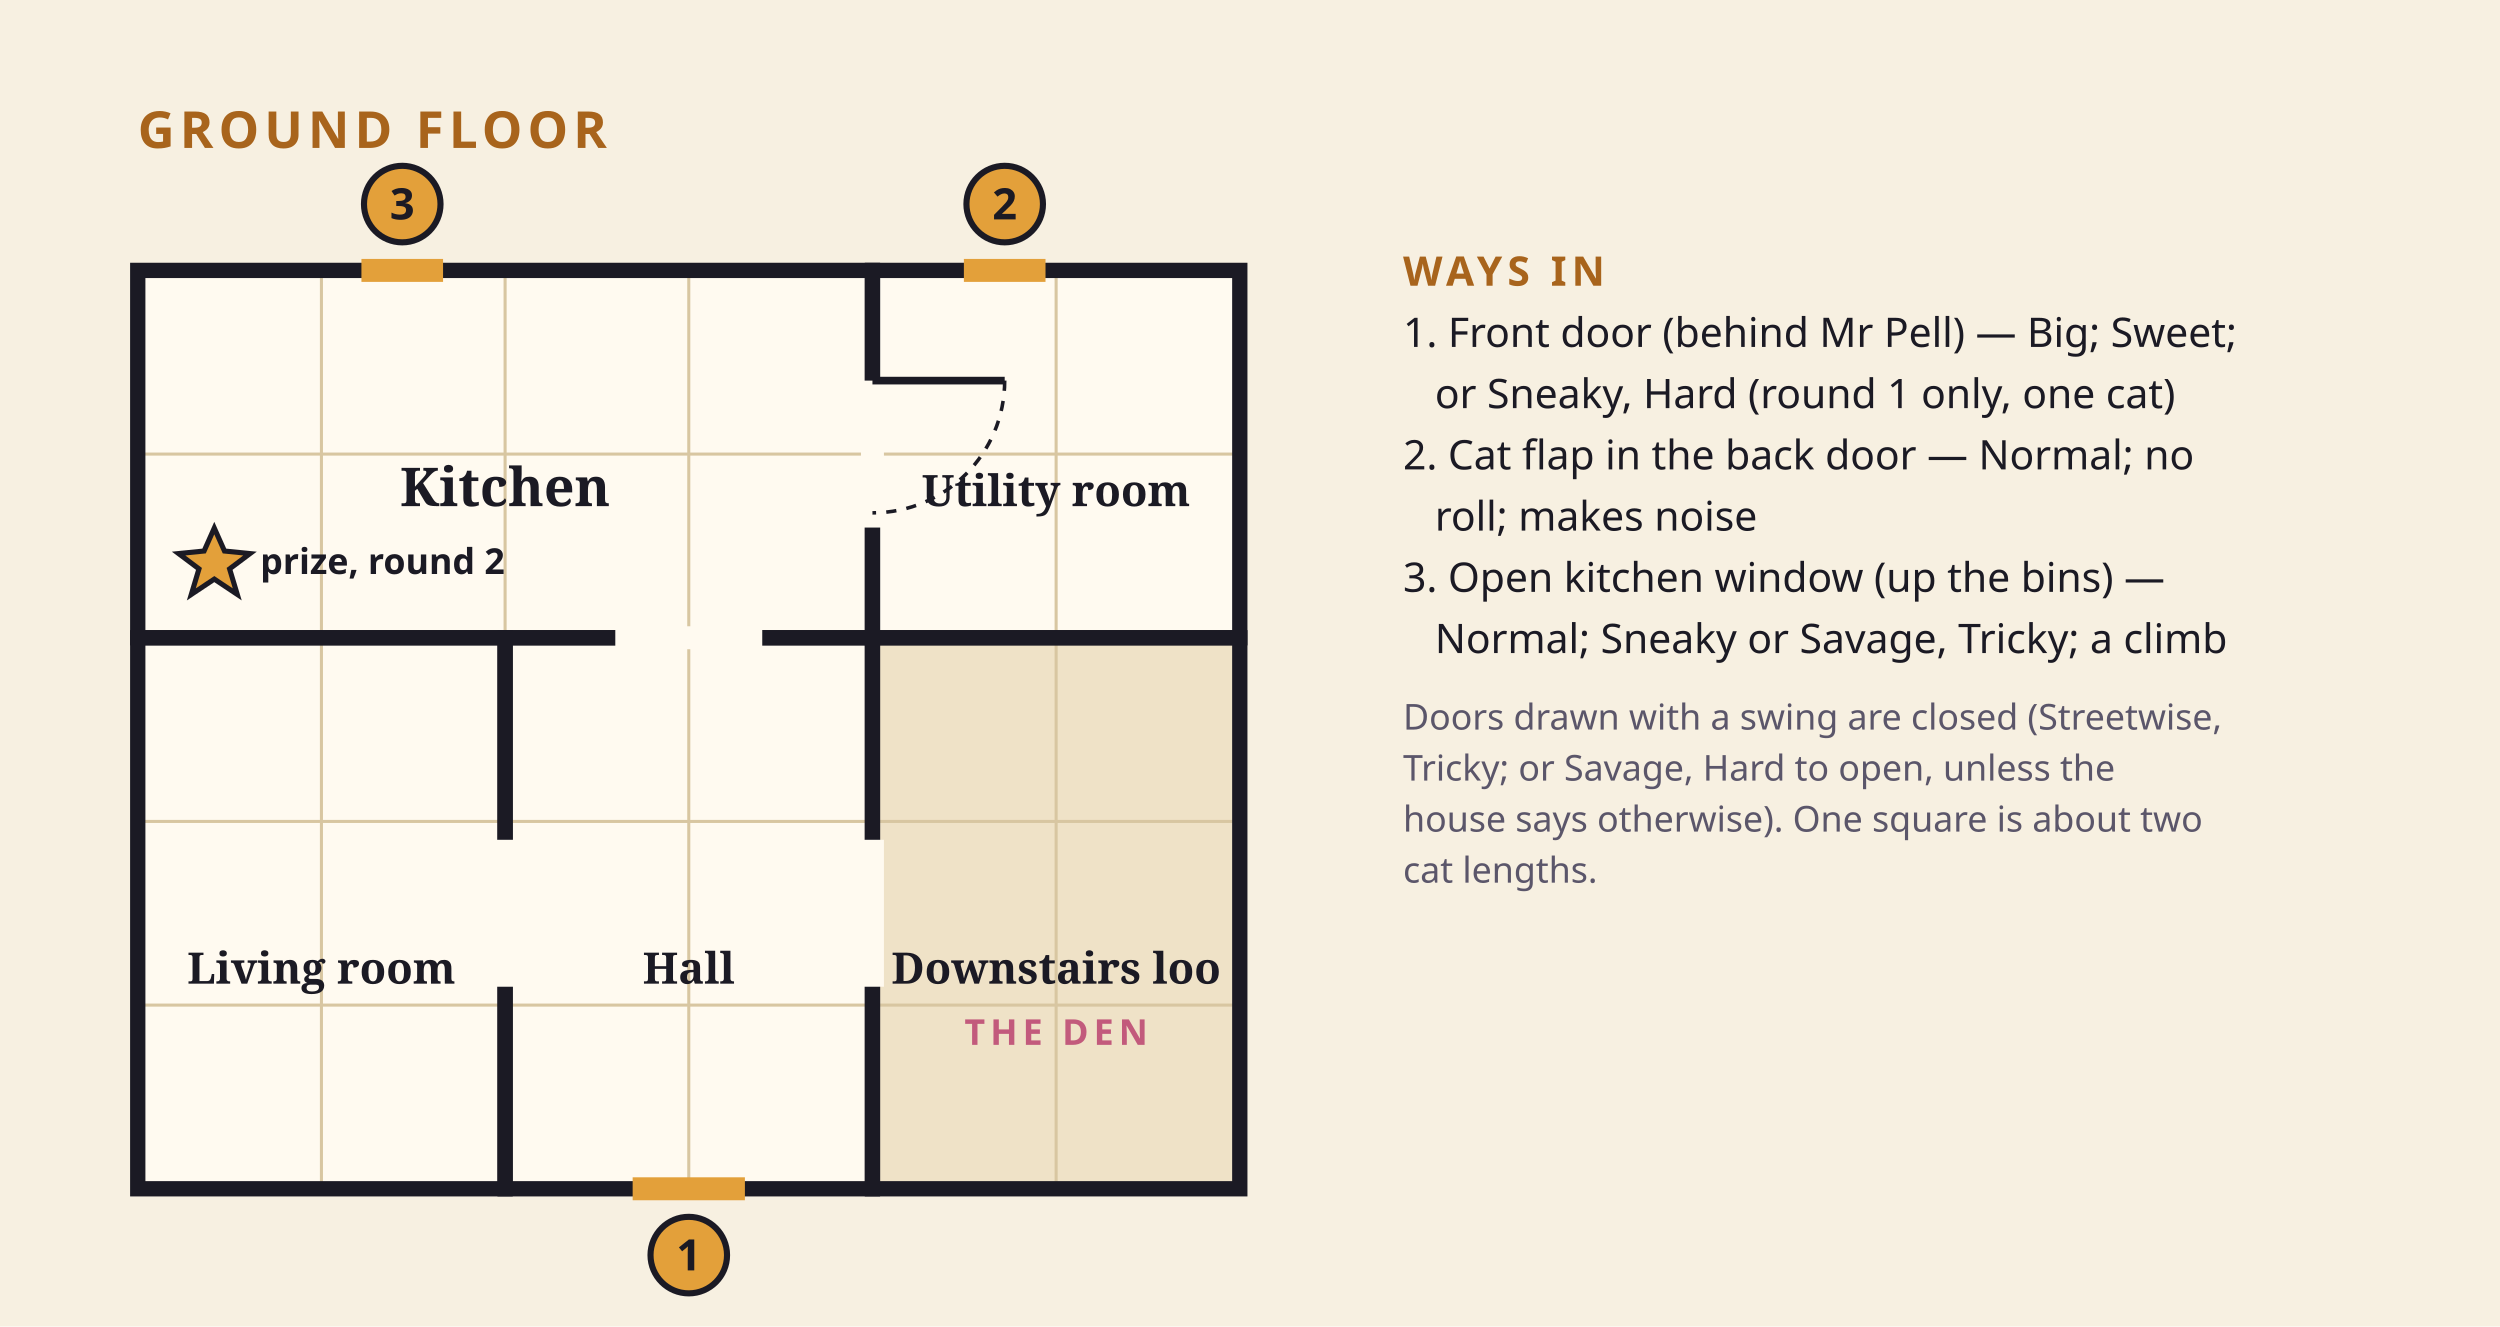
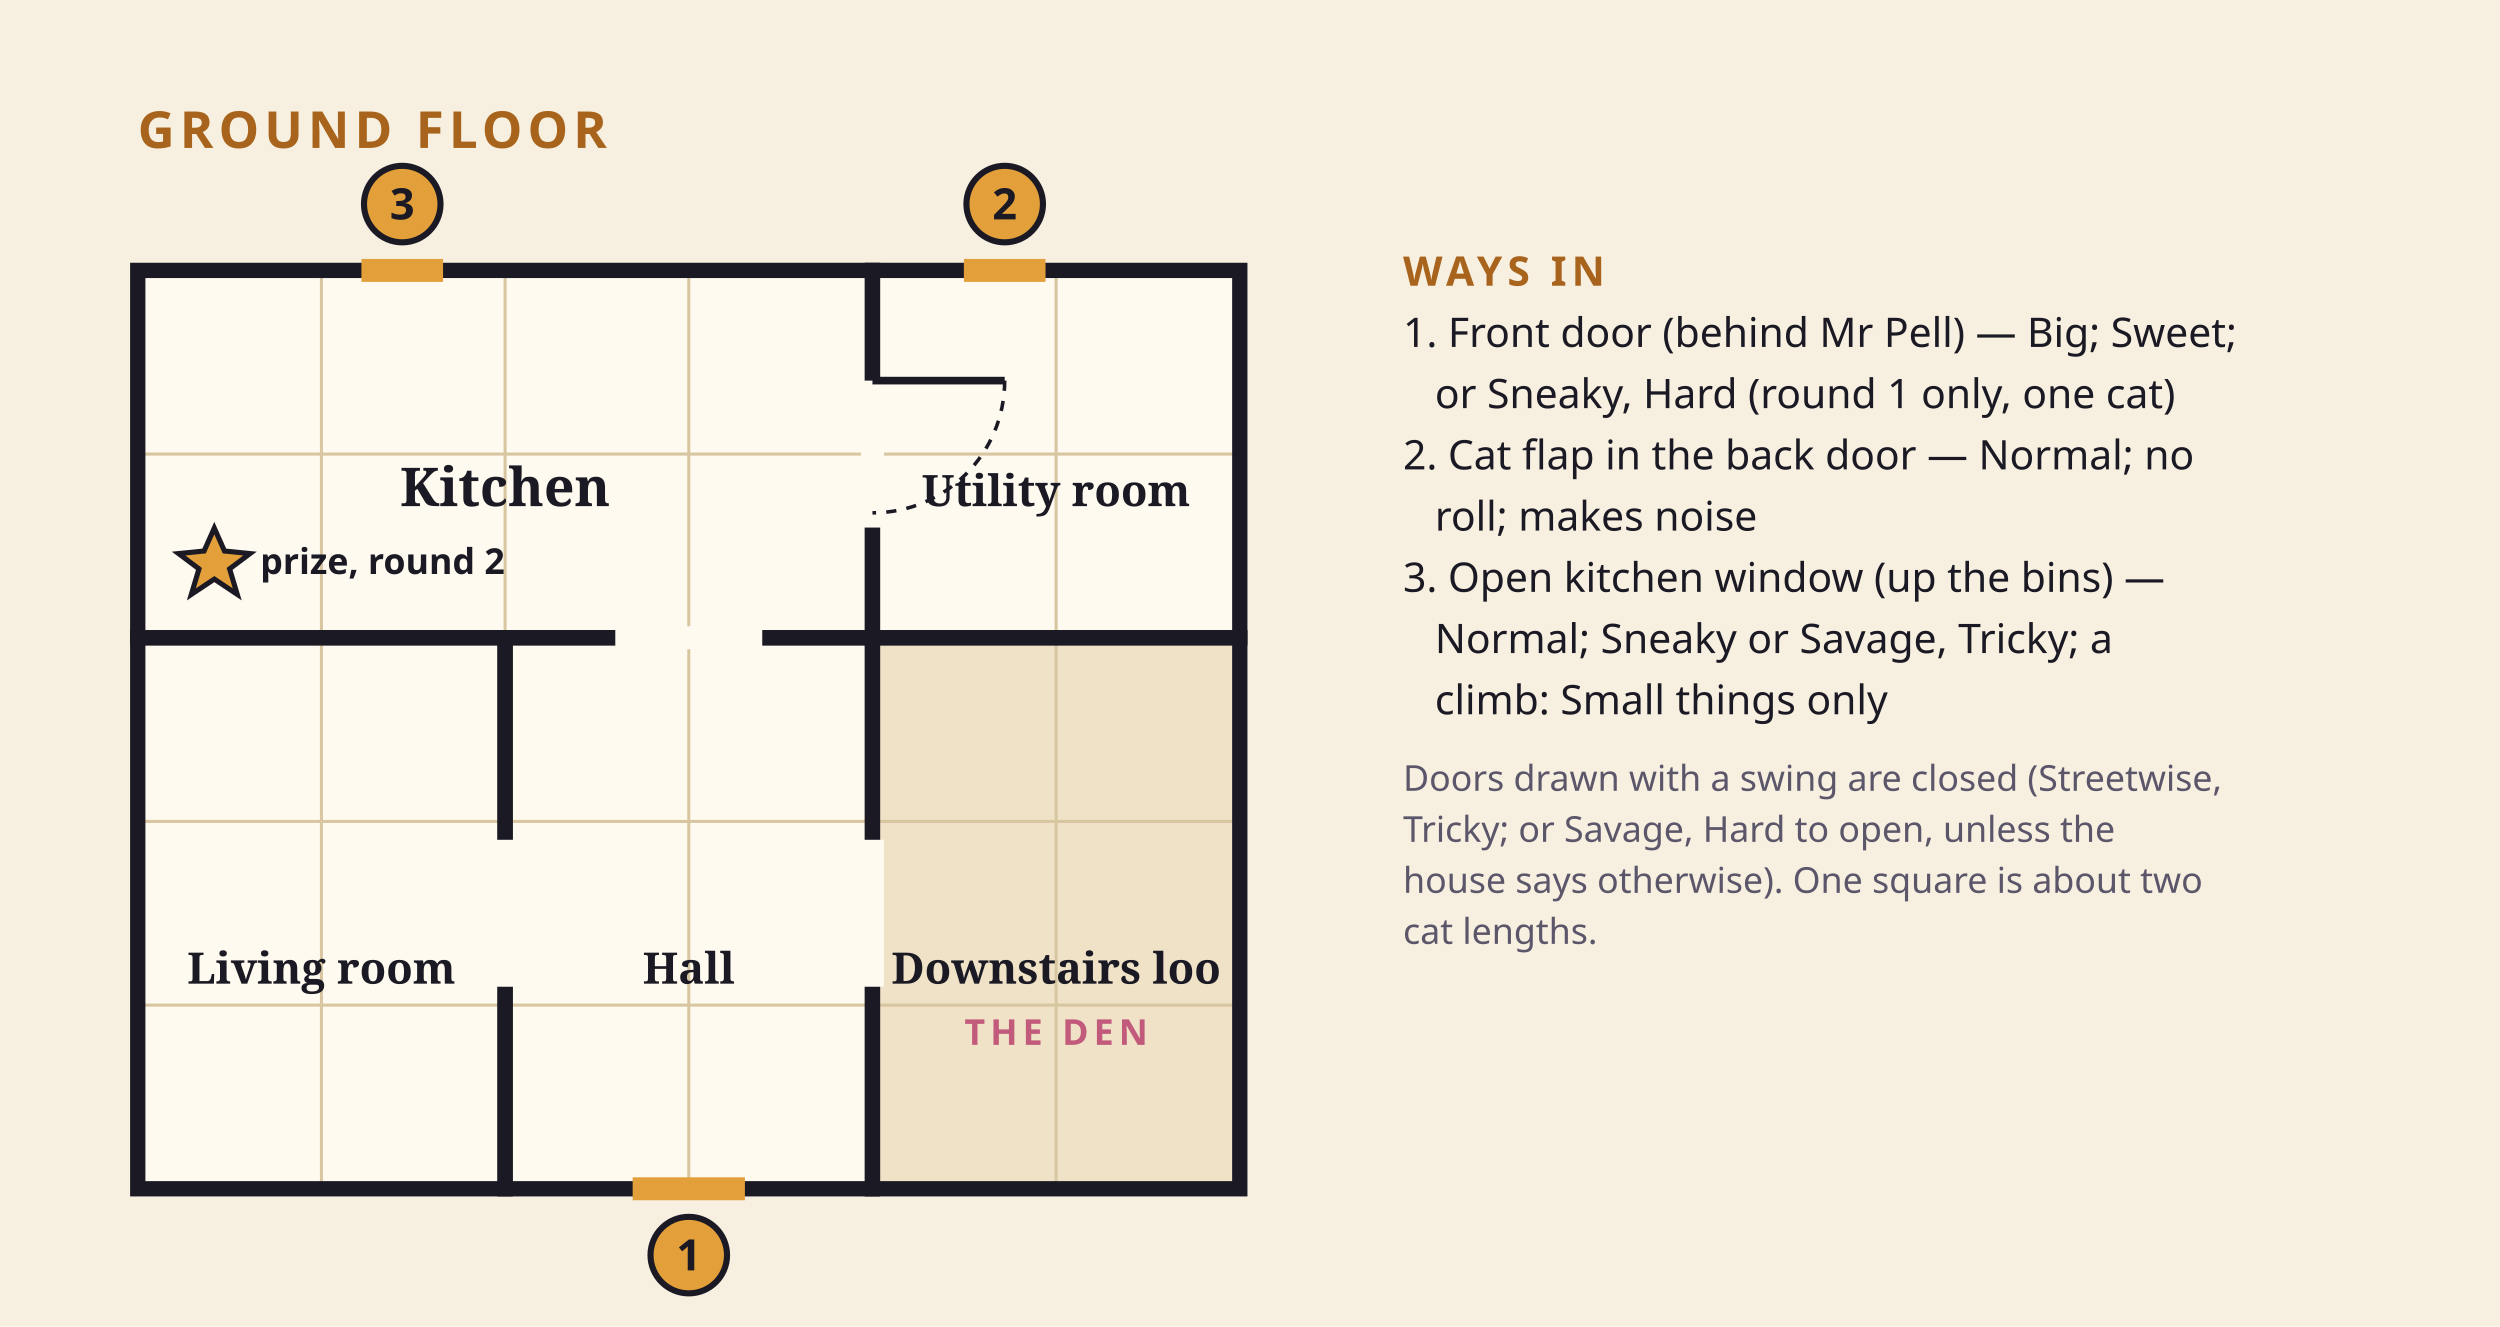
<svg xmlns="http://www.w3.org/2000/svg" viewBox="0 0 980 520" role="img" aria-label="Floor plan: The Chicken at Number 12">
  <rect width="980" height="520" fill="#f7f0e1" />
  <text x="54" y="58" font-family="sans-serif" font-weight="700" font-size="20" letter-spacing="2" fill="#a8641c">GROUND FLOOR</text>
  <rect x="54" y="106" width="288" height="144" fill="#fffaf0" />
  <path d="M126 106V250M198 106V250M270 106V250M54 178H342" stroke="#d8c6a1" stroke-width="1.2" />
  <rect x="342" y="106" width="144" height="144" fill="#fffaf0" />
  <path d="M414 106V250M342 178H486" stroke="#d8c6a1" stroke-width="1.2" />
  <rect x="54" y="250" width="144" height="216" fill="#fffaf0" />
  <path d="M126 250V466M54 322H198M54 394H198" stroke="#d8c6a1" stroke-width="1.2" />
  <rect x="198" y="250" width="144" height="216" fill="#fffaf0" />
  <path d="M270 250V466M198 322H342M198 394H342" stroke="#d8c6a1" stroke-width="1.2" />
  <rect x="342" y="250" width="144" height="216" fill="#efe2c7" />
  <path d="M414 250V466M342 322H486M342 394H486" stroke="#d8c6a1" stroke-width="1.2" />
  <rect x="54" y="106" width="288" height="144" fill="none" stroke="#1b1a24" stroke-width="6" stroke-linejoin="square" />
  <rect x="342" y="106" width="144" height="144" fill="none" stroke="#1b1a24" stroke-width="6" stroke-linejoin="square" />
  <rect x="54" y="250" width="144" height="216" fill="none" stroke="#1b1a24" stroke-width="6" stroke-linejoin="square" />
  <rect x="198" y="250" width="144" height="216" fill="none" stroke="#1b1a24" stroke-width="6" stroke-linejoin="square" />
  <rect x="342" y="250" width="144" height="216" fill="none" stroke="#1b1a24" stroke-width="6" stroke-linejoin="square" />
  <path d="M198 329.2V386.8" stroke="#fffaf0" stroke-width="9" />
  <path d="M241.2 250H298.8" stroke="#fffaf0" stroke-width="9" />
  <path d="M342 149.2V206.8" stroke="#fffaf0" stroke-width="9" />
  <path d="M342 149.2l51.84 0" stroke="#1b1a24" stroke-width="3" />
  <path d="M393.84 149.2A51.84 51.84 0 0 1 342 201.04" fill="none" stroke="#1b1a24" stroke-width="1.4" stroke-dasharray="4 4" />
  <path d="M342 329.2V386.8" stroke="#fffaf0" stroke-width="9" />
  <text x="270" y="385.6" text-anchor="middle" font-family="Fraunces, serif" font-weight="700" font-size="17" fill="#1b1a24">Hall</text>
  <text x="126" y="385.6" text-anchor="middle" font-family="Fraunces, serif" font-weight="700" font-size="17" fill="#1b1a24">Living room</text>
  <text x="198" y="198.4" text-anchor="middle" font-family="Fraunces, serif" font-weight="700" font-size="21" fill="#1b1a24">Kitchen</text>
  <text x="414" y="198.4" text-anchor="middle" font-family="Fraunces, serif" font-weight="700" font-size="17" fill="#1b1a24">Utility room</text>
  <text x="414" y="385.6" text-anchor="middle" font-family="Fraunces, serif" font-weight="700" font-size="17" fill="#1b1a24">Downstairs loo</text>
  <text x="414" y="409.6" text-anchor="middle" font-family="sans-serif" font-weight="800" font-size="14" letter-spacing="2" fill="#c25a7c">THE DEN</text>
  <path d="M84 207 l4 9 l10 1 l-8 6 l3 10 l-9 -6 l-9 6 l3 -10 l-8 -6 l10 -1 Z" fill="#e3a03a" stroke="#1b1a24" stroke-width="2" />
  <text x="102" y="225" font-family="sans-serif" font-size="14" font-weight="700" fill="#1b1a24">prize, round 2</text>
  <path d="M248 466L292 466" stroke="#e3a03a" stroke-width="9" />
  <circle cx="270" cy="492" r="15" fill="#e3a03a" stroke="#1b1a24" stroke-width="2.4" />
  <text x="270" y="498" text-anchor="middle" font-family="sans-serif" font-weight="800" font-size="17" fill="#1b1a24">1</text>
  <path d="M377.84 106L409.84 106" stroke="#e3a03a" stroke-width="9" />
  <circle cx="393.84" cy="80" r="15" fill="#e3a03a" stroke="#1b1a24" stroke-width="2.4" />
  <text x="393.84" y="86" text-anchor="middle" font-family="sans-serif" font-weight="800" font-size="17" fill="#1b1a24">2</text>
  <path d="M141.68 106L173.68 106" stroke="#e3a03a" stroke-width="9" />
  <circle cx="157.68" cy="80" r="15" fill="#e3a03a" stroke="#1b1a24" stroke-width="2.4" />
  <text x="157.68" y="86" text-anchor="middle" font-family="sans-serif" font-weight="800" font-size="17" fill="#1b1a24">3</text>
  <text x="550" y="112" font-family="sans-serif" font-weight="800" font-size="16" letter-spacing="2" fill="#a8641c">WAYS IN</text>
  <text x="550" y="136" font-family="sans-serif" font-size="16" fill="#1b1a24" xml:space="preserve">1. Front door (behind Mr Pell) — Big; Sweet;</text>
  <text x="550" y="160" font-family="sans-serif" font-size="16" fill="#1b1a24" xml:space="preserve">   or Sneaky, Hard (round 1 only, one cat)</text>
  <text x="550" y="184" font-family="sans-serif" font-size="16" fill="#1b1a24" xml:space="preserve">2. Cat flap in the back door — Normal; no</text>
  <text x="550" y="208" font-family="sans-serif" font-size="16" fill="#1b1a24" xml:space="preserve">   roll; makes noise</text>
  <text x="550" y="232" font-family="sans-serif" font-size="16" fill="#1b1a24" xml:space="preserve">3. Open kitchen window (up the bins) —</text>
-   <text x="550" y="256" font-family="sans-serif" font-size="16" fill="#1b1a24" xml:space="preserve">   Normal; Sneaky or Savage, Tricky; a climb</text>
-   <text x="550" y="286" font-family="sans-serif" font-size="14" fill="#5b566a">Doors drawn with a swing are closed (Streetwise,</text>
-   <text x="550" y="306" font-family="sans-serif" font-size="14" fill="#5b566a">Tricky; or Savage, Hard to open, unless the</text>
-   <text x="550" y="326" font-family="sans-serif" font-size="14" fill="#5b566a">house says otherwise). One square is about two</text>
-   <text x="550" y="346" font-family="sans-serif" font-size="14" fill="#5b566a">cat lengths.</text>
+   <text x="550" y="256" font-family="sans-serif" font-size="16" fill="#1b1a24" xml:space="preserve">   Normal; Sneaky or Savage, Tricky; a</text>
+   <text x="550" y="280" font-family="sans-serif" font-size="16" fill="#1b1a24" xml:space="preserve">   climb: Small things only</text>
+   <text x="550" y="310" font-family="sans-serif" font-size="14" fill="#5b566a">Doors drawn with a swing are closed (Streetwise,</text>
+   <text x="550" y="330" font-family="sans-serif" font-size="14" fill="#5b566a">Tricky; or Savage, Hard to open, unless the</text>
+   <text x="550" y="350" font-family="sans-serif" font-size="14" fill="#5b566a">house says otherwise). One square is about two</text>
+   <text x="550" y="370" font-family="sans-serif" font-size="14" fill="#5b566a">cat lengths.</text>
</svg>
